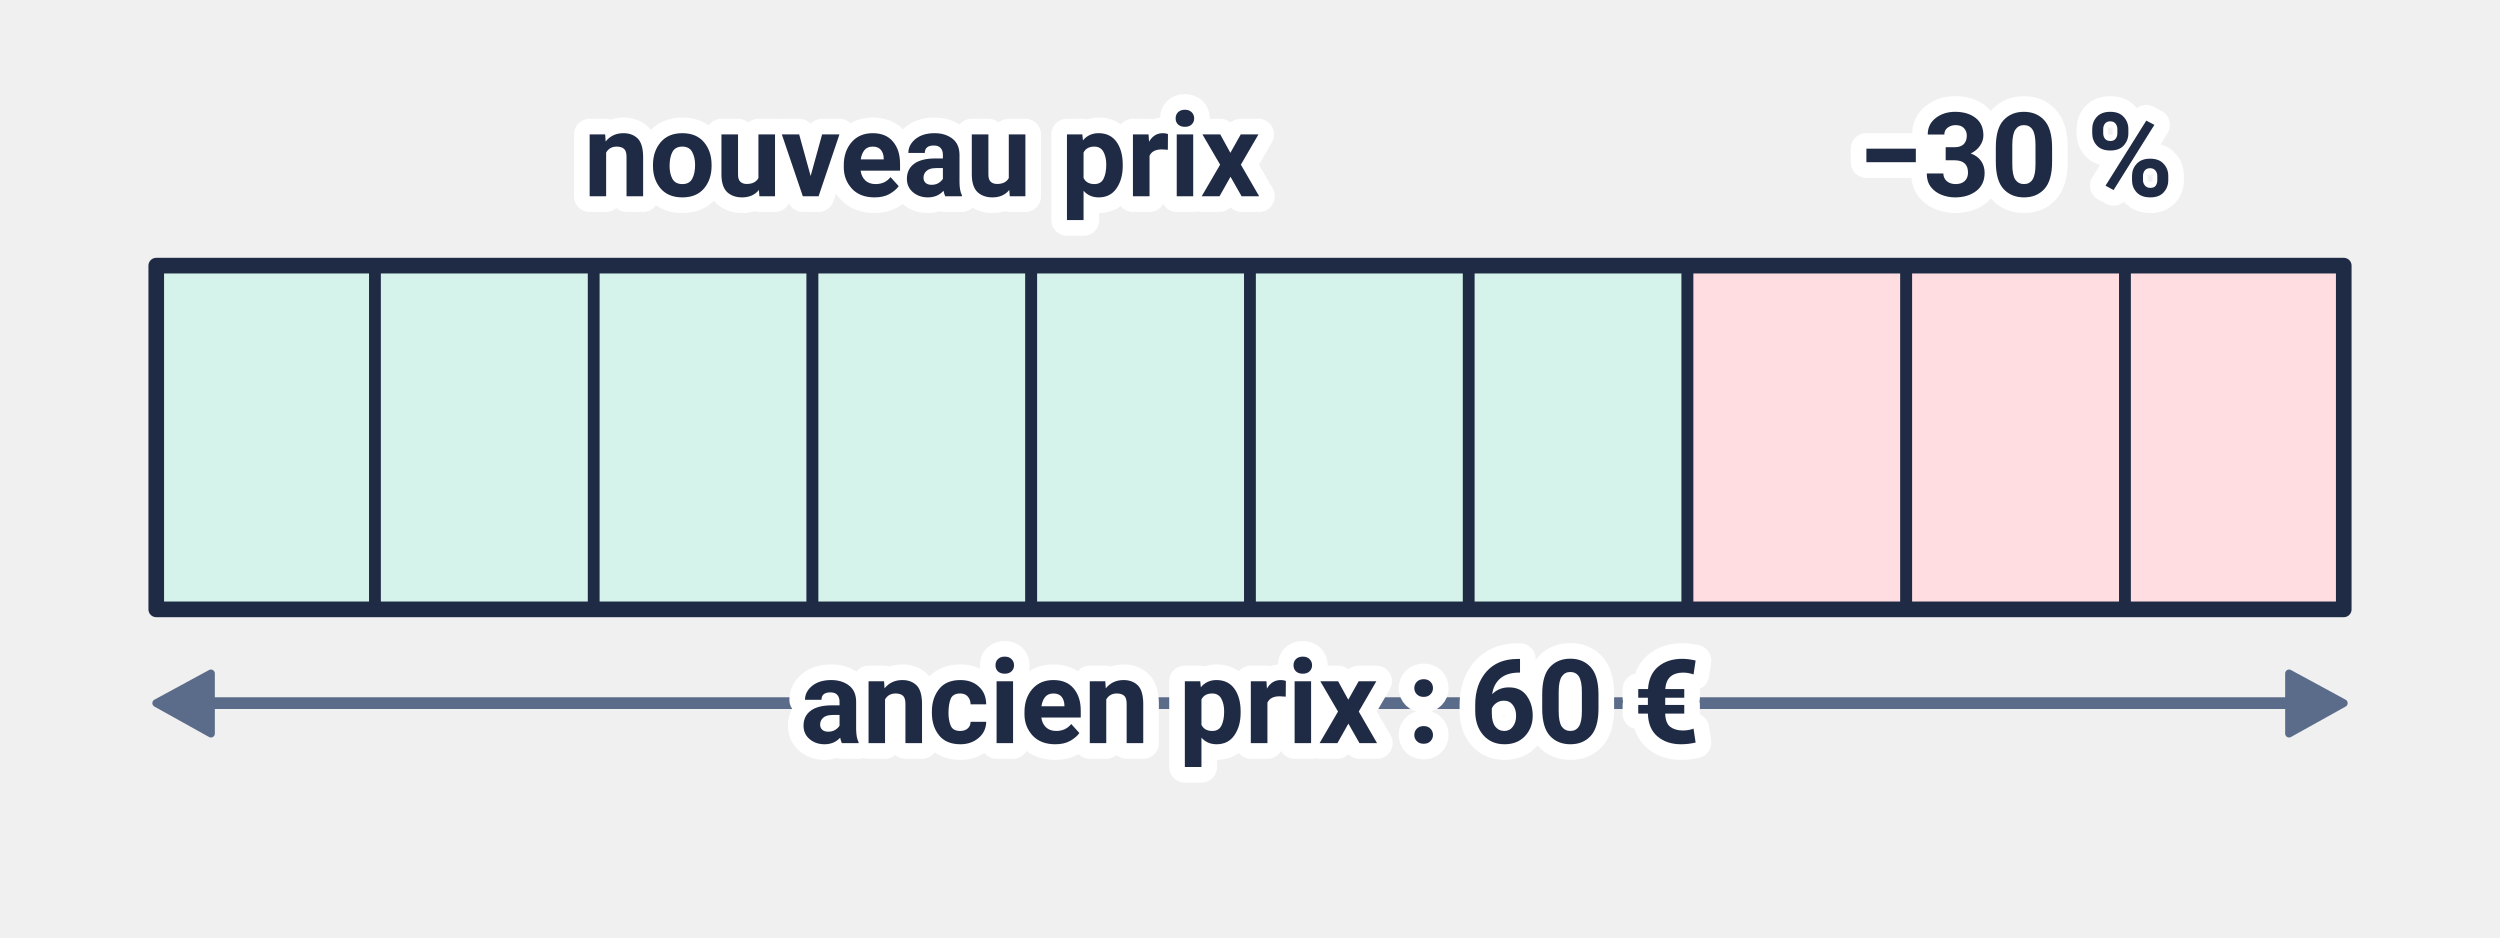
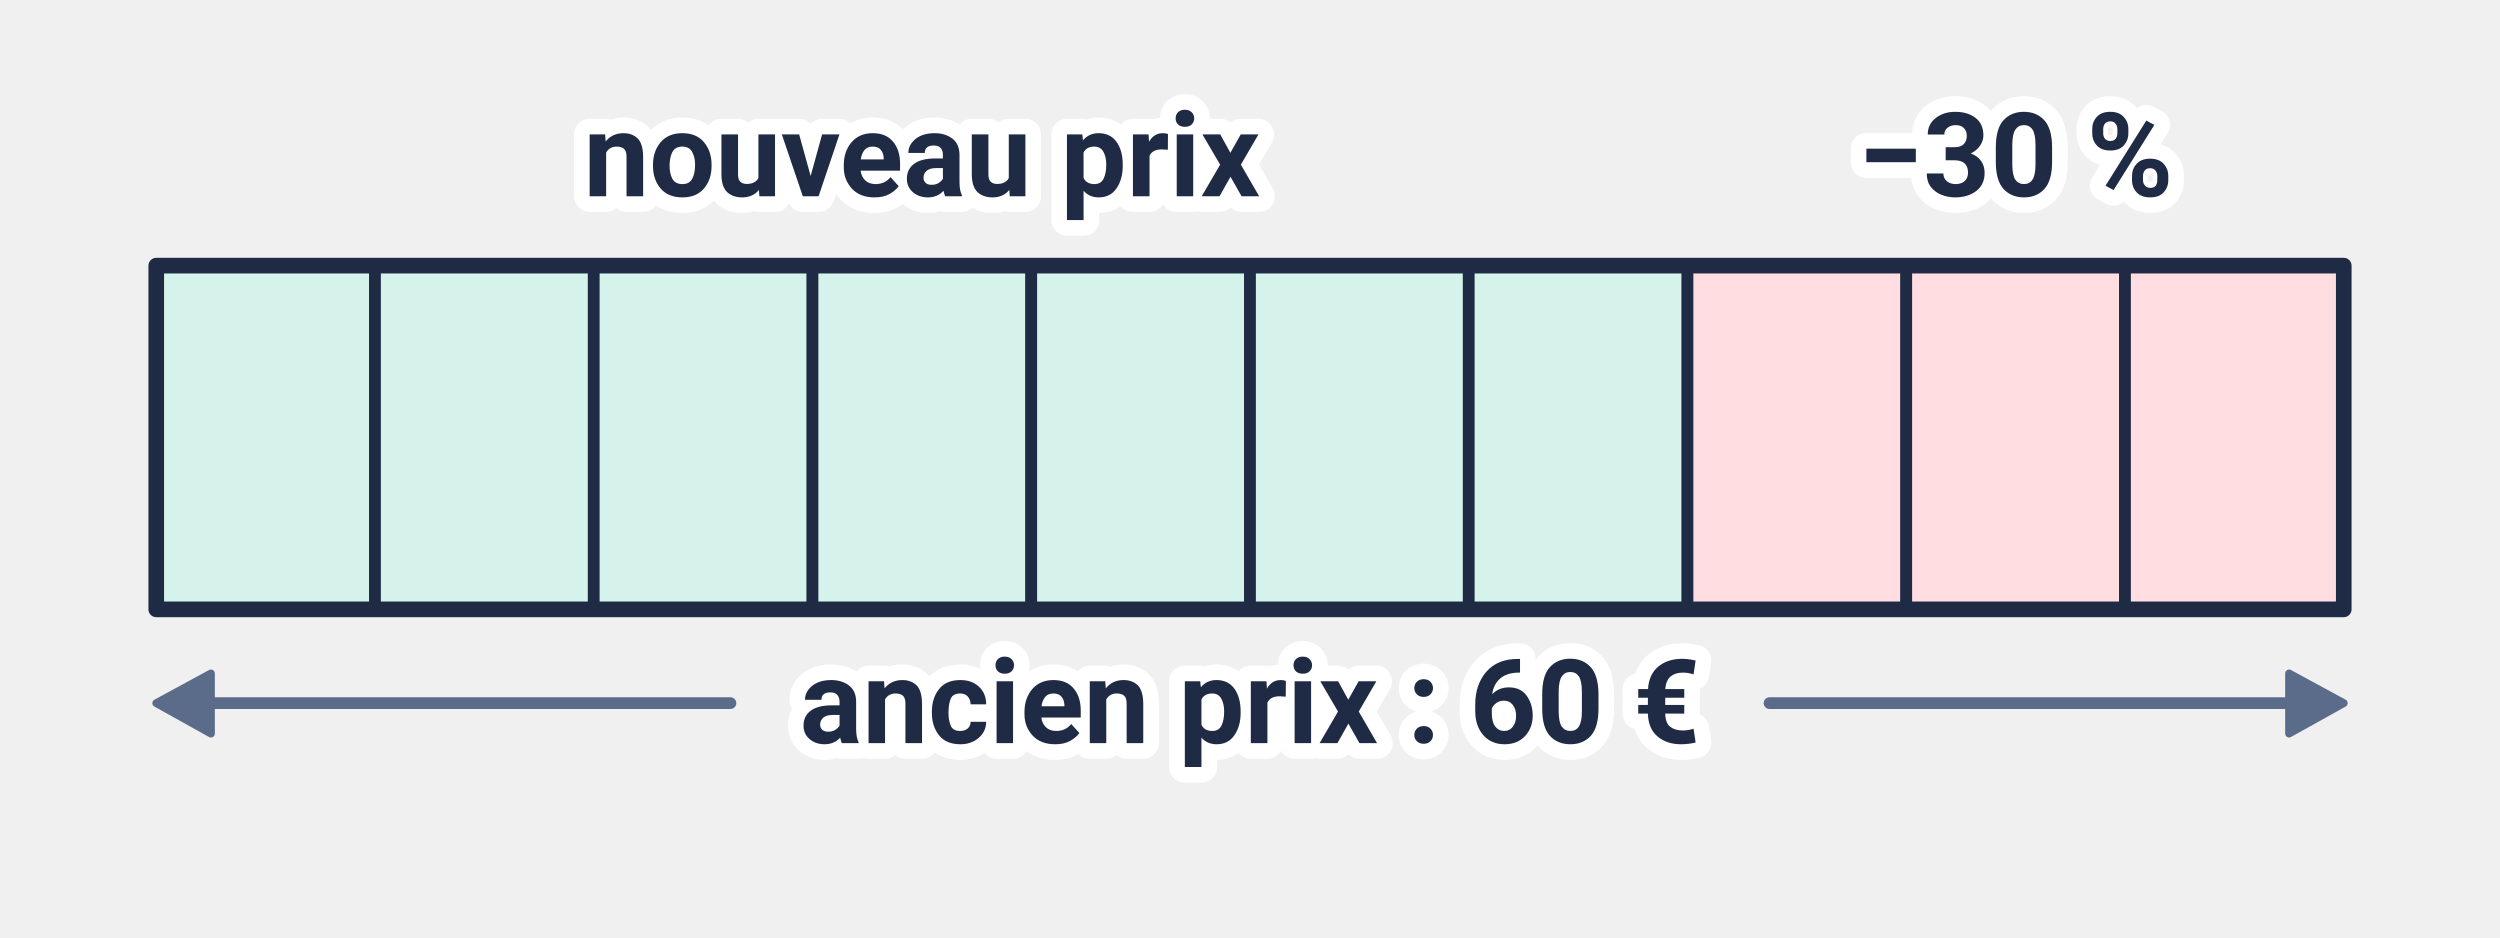
<svg xmlns="http://www.w3.org/2000/svg" width="320" height="120" viewBox="0 0 320 120" font-family="system-ui, -apple-system, 'Segoe UI', Roboto, sans-serif" stroke-linecap="round" stroke-linejoin="round">
  <rect x="20" y="34" width="28" height="44" fill="#d5f3ea" stroke="#1f2a44" stroke-width="1.5" />
  <rect x="48" y="34" width="28" height="44" fill="#d5f3ea" stroke="#1f2a44" stroke-width="1.5" />
  <rect x="76" y="34" width="28" height="44" fill="#d5f3ea" stroke="#1f2a44" stroke-width="1.5" />
  <rect x="104" y="34" width="28" height="44" fill="#d5f3ea" stroke="#1f2a44" stroke-width="1.5" />
  <rect x="132" y="34" width="28" height="44" fill="#d5f3ea" stroke="#1f2a44" stroke-width="1.5" />
  <rect x="160" y="34" width="28" height="44" fill="#d5f3ea" stroke="#1f2a44" stroke-width="1.5" />
  <rect x="188" y="34" width="28" height="44" fill="#d5f3ea" stroke="#1f2a44" stroke-width="1.5" />
  <text x="118" y="20" font-size="15" font-weight="700" fill="#1f2a44" text-anchor="middle" dominant-baseline="central" stroke="#ffffff" stroke-width="4" stroke-linejoin="round" paint-order="stroke">nouveau prix</text>
  <rect x="216" y="34" width="28" height="44" fill="#ffdde1" stroke="#1f2a44" stroke-width="1.5" />
  <rect x="244" y="34" width="28" height="44" fill="#ffdde1" stroke="#1f2a44" stroke-width="1.5" />
  <rect x="272" y="34" width="28" height="44" fill="#ffdde1" stroke="#1f2a44" stroke-width="1.5" />
  <text x="258" y="20" font-size="15" font-weight="700" fill="#1f2a44" text-anchor="middle" dominant-baseline="central" stroke="#ffffff" stroke-width="4" stroke-linejoin="round" paint-order="stroke">−30 %</text>
  <rect x="20" y="34" width="280" height="44" fill="none" stroke="#1f2a44" stroke-width="2" />
-   <line x1="25.6" y1="90" x2="294.4" y2="90" fill="none" stroke="#5b6b8a" stroke-width="1.5" />
+   <line x1="93.5" y1="90" x2="25.6" y2="90" fill="none" stroke="#5b6b8a" stroke-width="1.5" />
+   <polygon points="20,90 27,86.2 27,93.9" fill="#5b6b8a" stroke="#5b6b8a" stroke-width="1" />
+   <line x1="226.5" y1="90" x2="294.4" y2="90" fill="none" stroke="#5b6b8a" stroke-width="1.5" />
  <polygon points="300,90 293,93.9 293,86.2" fill="#5b6b8a" stroke="#5b6b8a" stroke-width="1" />
-   <polygon points="20,90 27,86.2 27,93.9" fill="#5b6b8a" stroke="#5b6b8a" stroke-width="1" />
  <text x="160" y="90" font-size="15" font-weight="700" fill="#1f2a44" text-anchor="middle" dominant-baseline="central" stroke="#ffffff" stroke-width="4" stroke-linejoin="round" paint-order="stroke">ancien prix : 60 €</text>
</svg>
